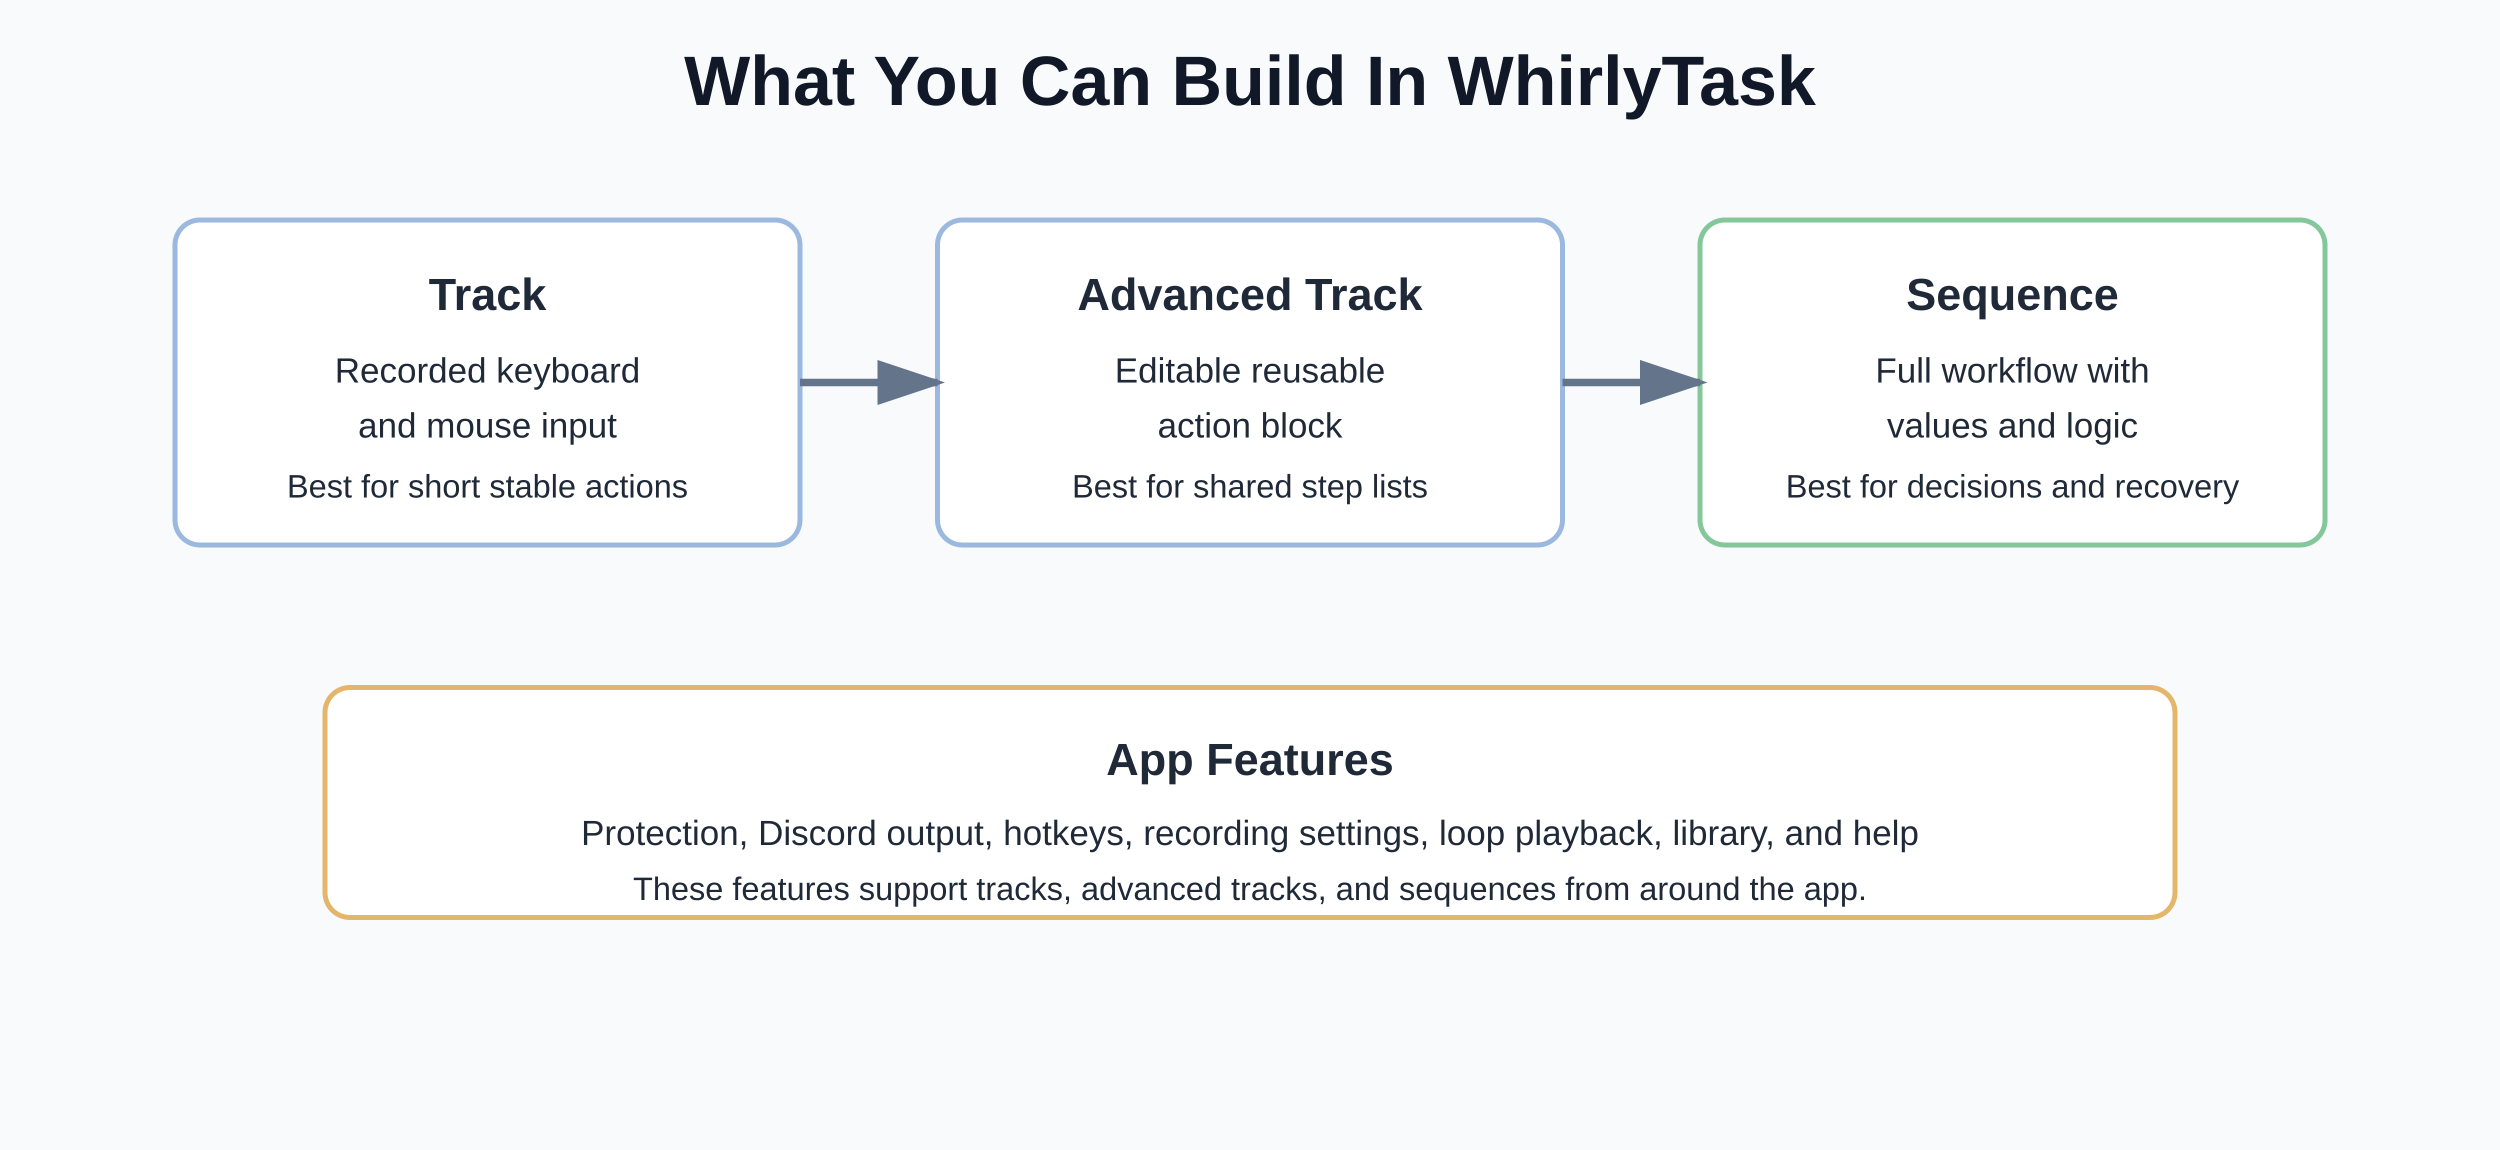
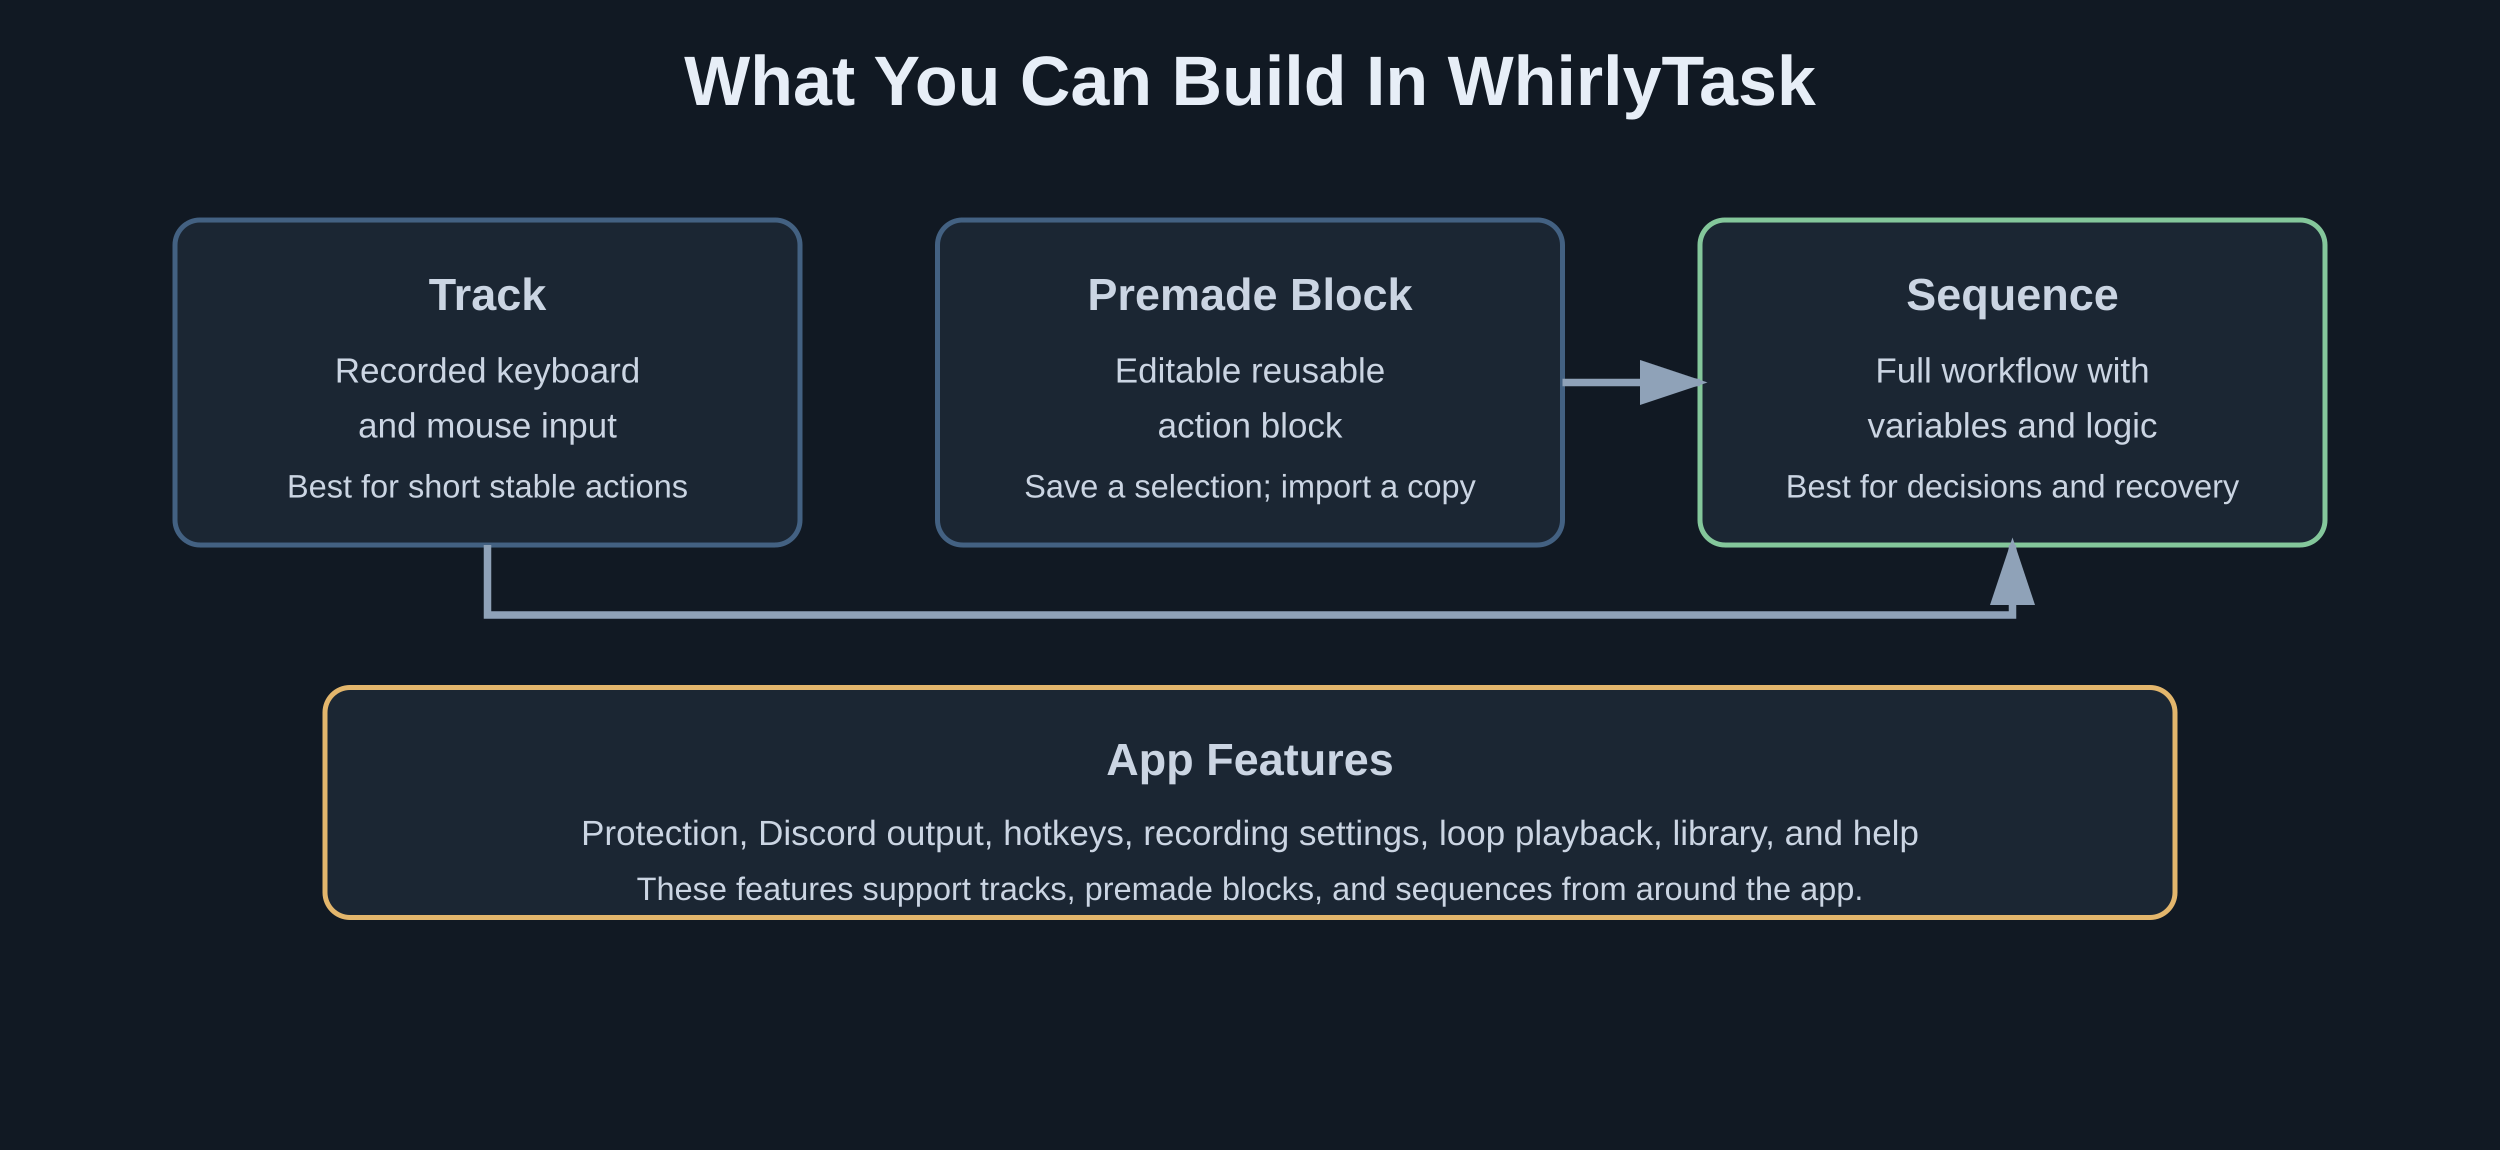
<svg xmlns="http://www.w3.org/2000/svg" width="1000" height="460" viewBox="0 0 1000 460" role="img" aria-label="WhirlyTask item types diagram">
-   <rect width="1000" height="460" fill="#f8fafc" />
-   <text x="500" y="42" text-anchor="middle" font-family="Segoe UI, Arial" font-size="28" font-weight="700" fill="#111827">What You Can Build In WhirlyTask</text>
-   <g font-family="Segoe UI, Arial" fill="#1f2937">
-     <rect x="70" y="88" width="250" height="130" rx="10" fill="#ffffff" stroke="#9bb8df" stroke-width="2" />
+   <rect width="1000" height="460" fill="#111923" />
+   <text x="500" y="42" text-anchor="middle" font-family="Segoe UI, Arial" font-size="28" font-weight="700" fill="#e7eef7">What You Can Build In WhirlyTask</text>
+   <g font-family="Segoe UI, Arial" fill="#cbd5e3">
+     <rect x="70" y="88" width="250" height="130" rx="10" fill="#1b2633" stroke="#436182" stroke-width="2" />
    <text x="195" y="124" text-anchor="middle" font-size="18" font-weight="700">Track</text>
    <text x="195" y="153" text-anchor="middle" font-size="14">Recorded keyboard</text>
    <text x="195" y="175" text-anchor="middle" font-size="14">and mouse input</text>
    <text x="195" y="199" text-anchor="middle" font-size="13">Best for short stable actions</text>
-     <rect x="375" y="88" width="250" height="130" rx="10" fill="#ffffff" stroke="#9bb8df" stroke-width="2" />
-     <text x="500" y="124" text-anchor="middle" font-size="18" font-weight="700">Advanced Track</text>
+     <rect x="375" y="88" width="250" height="130" rx="10" fill="#1b2633" stroke="#436182" stroke-width="2" />
+     <text x="500" y="124" text-anchor="middle" font-size="18" font-weight="700">Premade Block</text>
    <text x="500" y="153" text-anchor="middle" font-size="14">Editable reusable</text>
    <text x="500" y="175" text-anchor="middle" font-size="14">action block</text>
-     <text x="500" y="199" text-anchor="middle" font-size="13">Best for shared step lists</text>
-     <rect x="680" y="88" width="250" height="130" rx="10" fill="#ffffff" stroke="#84c79b" stroke-width="2" />
+     <text x="500" y="199" text-anchor="middle" font-size="13">Save a selection; import a copy</text>
+     <rect x="680" y="88" width="250" height="130" rx="10" fill="#1b2633" stroke="#84c79b" stroke-width="2" />
    <text x="805" y="124" text-anchor="middle" font-size="18" font-weight="700">Sequence</text>
    <text x="805" y="153" text-anchor="middle" font-size="14">Full workflow with</text>
-     <text x="805" y="175" text-anchor="middle" font-size="14">values and logic</text>
+     <text x="805" y="175" text-anchor="middle" font-size="14">variables and logic</text>
    <text x="805" y="199" text-anchor="middle" font-size="13">Best for decisions and recovery</text>
-     <path d="M320 153 H375" stroke="#64748b" stroke-width="3" marker-end="url(#arrow)" />
-     <path d="M625 153 H680" stroke="#64748b" stroke-width="3" marker-end="url(#arrow)" />
-     <rect x="130" y="275" width="740" height="92" rx="10" fill="#ffffff" stroke="#e3b66c" stroke-width="2" />
+     <path d="M195 218 V246 H805 V218" fill="none" stroke="#8fa2b8" stroke-width="3" marker-end="url(#arrow)" />
+     <path d="M625 153 H680" stroke="#8fa2b8" stroke-width="3" marker-end="url(#arrow)" />
+     <rect x="130" y="275" width="740" height="92" rx="10" fill="#1b2633" stroke="#e3b66c" stroke-width="2" />
    <text x="500" y="310" text-anchor="middle" font-size="18" font-weight="700">App Features</text>
    <text x="500" y="338" text-anchor="middle" font-size="14">Protection, Discord output, hotkeys, recording settings, loop playback, library, and help</text>
-     <text x="500" y="360" text-anchor="middle" font-size="13">These features support tracks, advanced tracks, and sequences from around the app.</text>
+     <text x="500" y="360" text-anchor="middle" font-size="13">These features support tracks, premade blocks, and sequences from around the app.</text>
  </g>
  <defs>
    <marker id="arrow" markerWidth="10" markerHeight="10" refX="8" refY="3" orient="auto" markerUnits="strokeWidth">
-       <path d="M0,0 L0,6 L9,3 z" fill="#64748b" />
+       <path d="M0,0 L0,6 L9,3 z" fill="#8fa2b8" />
    </marker>
  </defs>
</svg>
